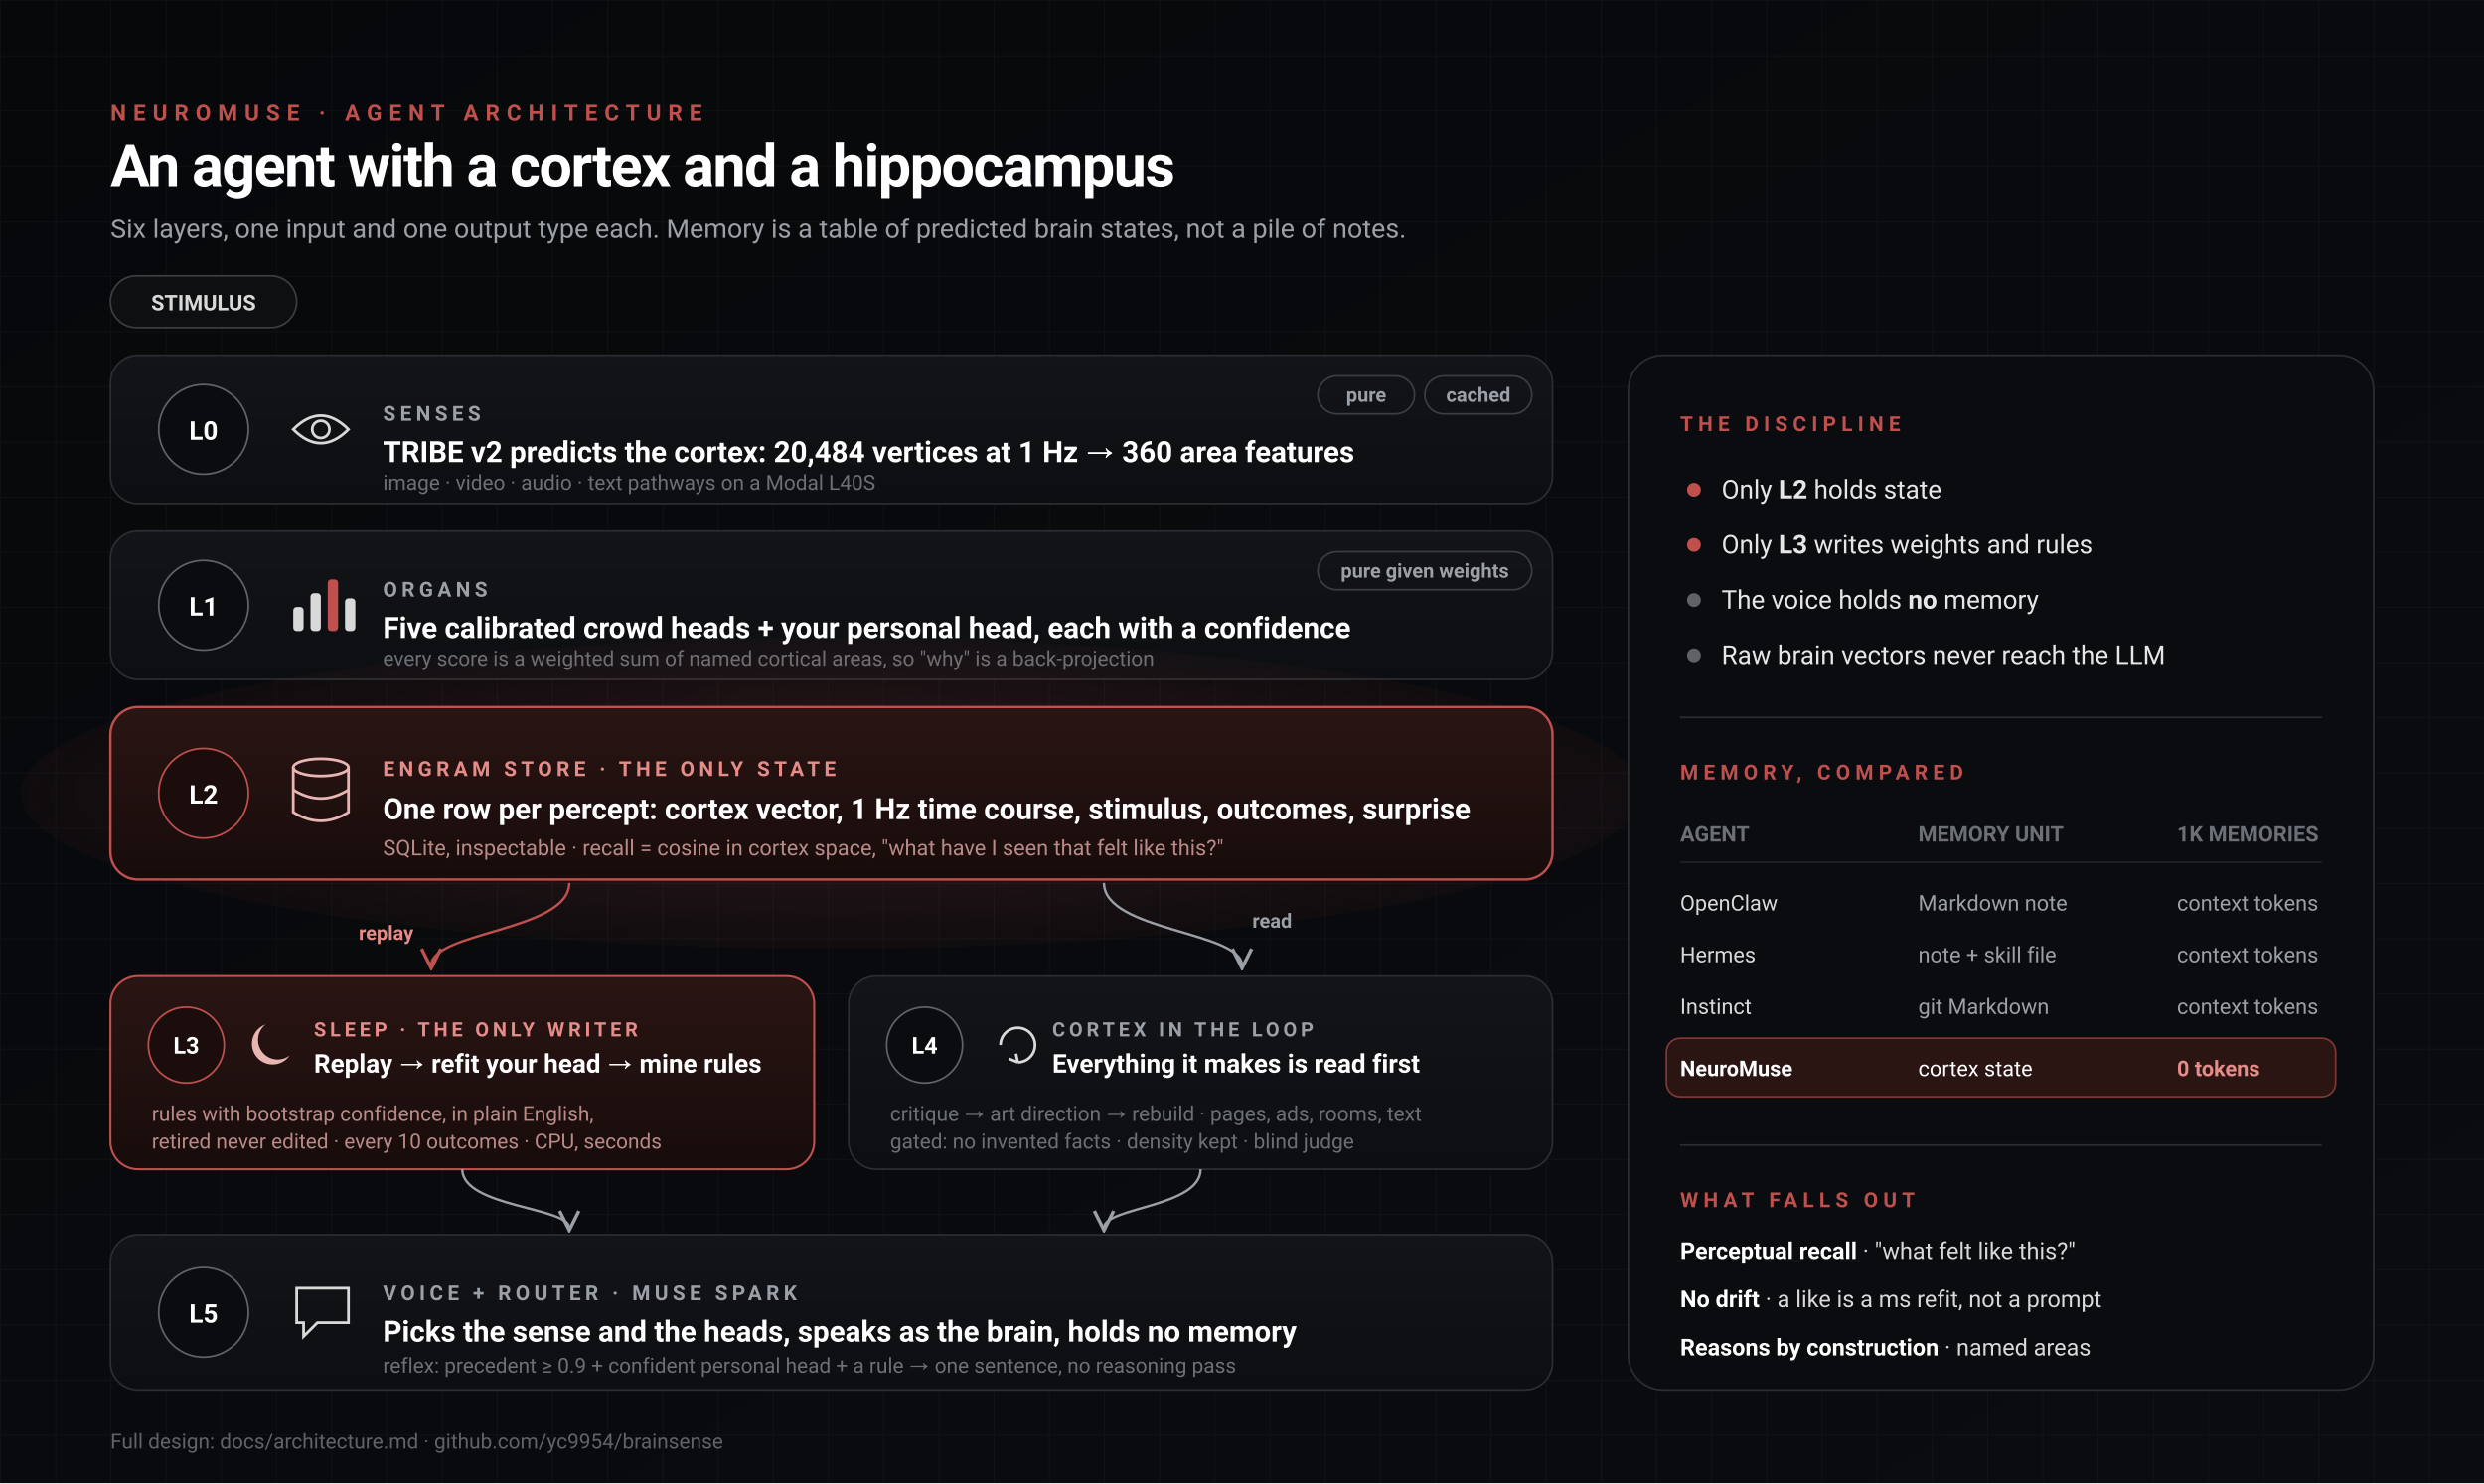
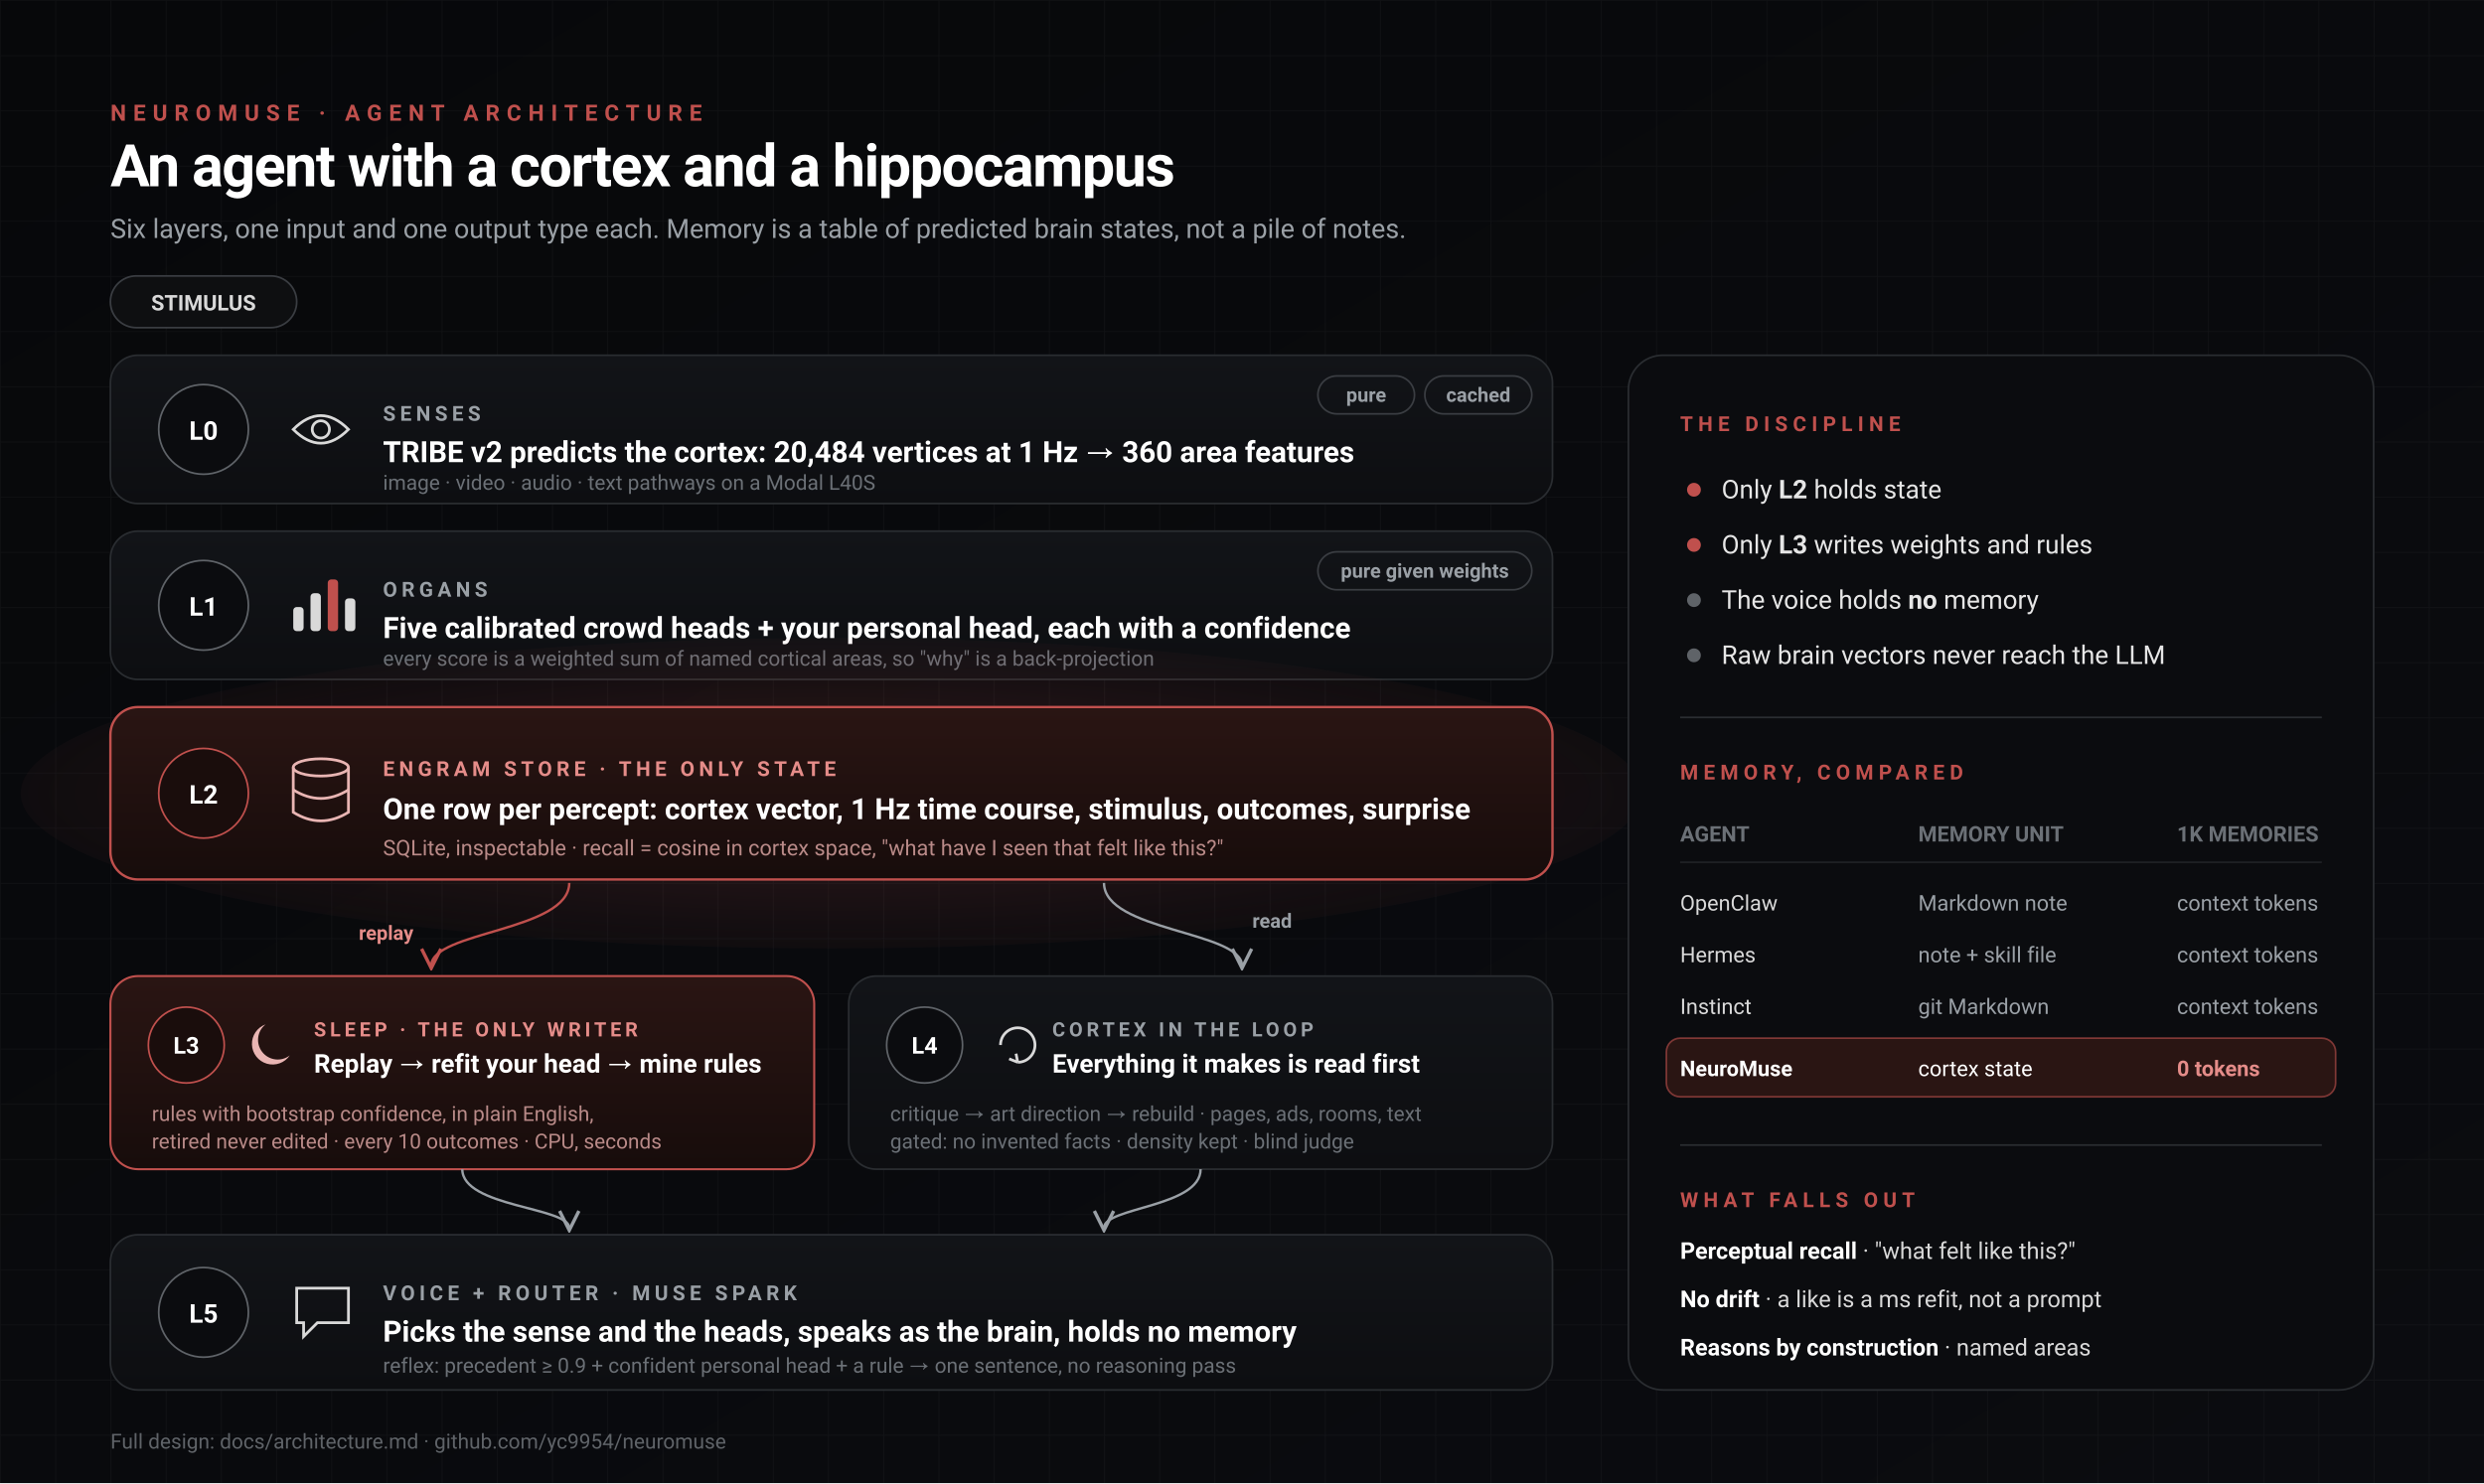
<svg xmlns="http://www.w3.org/2000/svg" width="1440" height="860" viewBox="0 0 1440 860" font-family="-apple-system, BlinkMacSystemFont, 'SF Pro Display', 'Segoe UI', Roboto, Helvetica, Arial, sans-serif">
  <defs>
    <linearGradient id="bg" x1="0" y1="0" x2="1" y2="1">
      <stop offset="0" stop-color="#07080A" />
      <stop offset="1" stop-color="#0B0C10" />
    </linearGradient>
    <radialGradient id="glow" cx="0.5" cy="0.5" r="0.6">
      <stop offset="0" stop-color="#C0504D" stop-opacity="0.22" />
      <stop offset="1" stop-color="#C0504D" stop-opacity="0" />
    </radialGradient>
    <linearGradient id="card" x1="0" y1="0" x2="0" y2="1">
      <stop offset="0" stop-color="#121418" />
      <stop offset="1" stop-color="#0D0E11" />
    </linearGradient>
    <linearGradient id="cardRed" x1="0" y1="0" x2="0" y2="1">
      <stop offset="0" stop-color="#2A1513" />
      <stop offset="1" stop-color="#170C0B" />
    </linearGradient>
    <linearGradient id="spine" x1="0" y1="0" x2="0" y2="1">
      <stop offset="0" stop-color="#5f6368" />
      <stop offset="0.45" stop-color="#C0504D" />
      <stop offset="1" stop-color="#5f6368" />
    </linearGradient>
    <pattern id="grid" width="32" height="32" patternUnits="userSpaceOnUse">
      <path d="M32 0H0V32" fill="none" stroke="#ffffff" stroke-opacity="0.035" stroke-width="1" />
    </pattern>
    <marker id="ar" markerWidth="10" markerHeight="10" refX="8" refY="5" orient="auto">
      <path d="M1,1 L9,5 L1,9" fill="none" stroke="#9AA0A6" stroke-width="1.4" />
    </marker>
    <marker id="arR" markerWidth="10" markerHeight="10" refX="8" refY="5" orient="auto">
      <path d="M1,1 L9,5 L1,9" fill="none" stroke="#C0504D" stroke-width="1.4" />
    </marker>
  </defs>
  <rect width="1440" height="860" fill="url(#bg)" />
  <rect width="1440" height="860" fill="url(#grid)" />
  <text x="64" y="70" fill="#C0504D" font-size="13" letter-spacing="4" font-weight="600">NEUROMUSE · AGENT ARCHITECTURE</text>
  <text x="64" y="108" fill="#FFFFFF" font-size="34" font-weight="700" letter-spacing="-0.8">An agent with a cortex and a hippocampus</text>
  <text x="64" y="138" fill="#9AA0A6" font-size="15.5">Six layers, one input and one output type each. Memory is a table of predicted brain states, not a pile of notes.</text>
  <line x1="118" y1="196" x2="118" y2="780" stroke="url(#spine)" stroke-width="2" stroke-dasharray="2 6" stroke-linecap="round" />
  <g>
    <rect x="64" y="160" width="108" height="30" rx="15" fill="#0E0F11" stroke="#3A3D42" />
    <text x="118" y="180" fill="#D9D9D9" font-size="12.5" text-anchor="middle" font-weight="600">STIMULUS</text>
  </g>
  <g transform="translate(64,206)">
    <rect width="836" height="86" rx="16" fill="url(#card)" stroke="#2A2D31" />
    <circle cx="54" cy="43" r="26" fill="#0B0C0F" stroke="#5f6368" />
    <text x="54" y="49" fill="#FFFFFF" font-size="15" font-weight="700" text-anchor="middle">L0</text>
    <g transform="translate(106,27)" stroke="#D9D9D9" fill="none" stroke-width="1.6">
      <path d="M0,16 Q16,0 32,16 Q16,32 0,16 Z" />
      <circle cx="16" cy="16" r="5" />
    </g>
    <text x="158" y="38" fill="#9AA0A6" font-size="12" letter-spacing="2.5" font-weight="600">SENSES</text>
    <text x="158" y="62" fill="#FFFFFF" font-size="17" font-weight="600">TRIBE v2 predicts the cortex: 20,484 vertices at 1 Hz → 360 area features</text>
    <g font-size="11.5" font-weight="600">
      <rect x="700" y="12" width="56" height="22" rx="11" fill="none" stroke="#3A3D42" />
      <text x="728" y="27" fill="#9AA0A6" text-anchor="middle">pure</text>
      <rect x="762" y="12" width="62" height="22" rx="11" fill="none" stroke="#3A3D42" />
      <text x="793" y="27" fill="#9AA0A6" text-anchor="middle">cached</text>
    </g>
    <text x="158" y="78" fill="#6b7076" font-size="12">image · video · audio · text pathways on a Modal L40S</text>
  </g>
  <g transform="translate(64,308)">
    <rect width="836" height="86" rx="16" fill="url(#card)" stroke="#2A2D31" />
    <circle cx="54" cy="43" r="26" fill="#0B0C0F" stroke="#5f6368" />
    <text x="54" y="49" fill="#FFFFFF" font-size="15" font-weight="700" text-anchor="middle">L1</text>
    <g transform="translate(106,28)" fill="#D9D9D9">
      <rect x="0" y="16" width="6" height="14" rx="2" />
      <rect x="10" y="8" width="6" height="22" rx="2" />
      <rect x="20" y="0" width="6" height="30" rx="2" fill="#C0504D" />
      <rect x="30" y="11" width="6" height="19" rx="2" />
    </g>
    <text x="158" y="38" fill="#9AA0A6" font-size="12" letter-spacing="2.5" font-weight="600">ORGANS</text>
    <text x="158" y="62" fill="#FFFFFF" font-size="17" font-weight="600">Five calibrated crowd heads + your personal head, each with a confidence</text>
    <g font-size="11.5" font-weight="600">
      <rect x="700" y="12" width="124" height="22" rx="11" fill="none" stroke="#3A3D42" />
      <text x="762" y="27" fill="#9AA0A6" text-anchor="middle">pure given weights</text>
    </g>
    <text x="158" y="78" fill="#6b7076" font-size="12">every score is a weighted sum of named cortical areas, so "why" is a back-projection</text>
  </g>
  <g transform="translate(64,410)">
    <ellipse cx="418" cy="50" rx="470" ry="90" fill="url(#glow)" />
    <rect width="836" height="100" rx="16" fill="url(#cardRed)" stroke="#C0504D" stroke-width="1.4" />
    <circle cx="54" cy="50" r="26" fill="#1A0D0C" stroke="#C0504D" />
    <text x="54" y="56" fill="#FFFFFF" font-size="15" font-weight="700" text-anchor="middle">L2</text>
    <g transform="translate(106,30)" stroke="#E9B5B3" fill="none" stroke-width="1.6">
      <ellipse cx="16" cy="5" rx="16" ry="5" />
      <path d="M0,5 V31 Q16,41 32,31 V5" />
      <path d="M0,18 Q16,28 32,18" />
    </g>
    <text x="158" y="40" fill="#E58C89" font-size="12" letter-spacing="2.5" font-weight="700">ENGRAM STORE · THE ONLY STATE</text>
    <text x="158" y="65" fill="#FFFFFF" font-size="17" font-weight="600">One row per percept: cortex vector, 1 Hz time course, stimulus, outcomes, surprise</text>
    <text x="158" y="86" fill="#B98a88" font-size="12.5">SQLite, inspectable · recall = cosine in cortex space, "what have I seen that felt like this?"</text>
  </g>
  <path d="M330 512 C330 540 250 540 250 560" fill="none" stroke="#C0504D" stroke-width="1.4" marker-end="url(#arR)" />
  <path d="M640 512 C640 540 720 540 720 560" fill="none" stroke="#9AA0A6" stroke-width="1.4" marker-end="url(#ar)" />
  <text x="208" y="545" fill="#E58C89" font-size="11.5" font-weight="600">replay</text>
  <text x="726" y="538" fill="#9AA0A6" font-size="11.5" font-weight="600">read</text>
  <g transform="translate(64,566)">
    <rect width="408" height="112" rx="16" fill="url(#cardRed)" stroke="#C0504D" stroke-width="1.2" />
    <circle cx="44" cy="40" r="22" fill="#1A0D0C" stroke="#C0504D" />
    <text x="44" y="45" fill="#FFFFFF" font-size="13.5" font-weight="700" text-anchor="middle">L3</text>
    <path d="M90 28 a12 12 0 1 0 14 18 a9 9 0 1 1 -14 -18 z" fill="#E9B5B3" />
    <text x="118" y="35" fill="#E58C89" font-size="11.5" letter-spacing="2.2" font-weight="700">SLEEP · THE ONLY WRITER</text>
    <text x="118" y="56" fill="#FFFFFF" font-size="15" font-weight="600">Replay → refit your head → mine rules</text>
    <text x="24" y="84" fill="#B98a88" font-size="12">rules with bootstrap confidence, in plain English,</text>
    <text x="24" y="100" fill="#B98a88" font-size="12">retired never edited · every 10 outcomes · CPU, seconds</text>
  </g>
  <g transform="translate(492,566)">
    <rect width="408" height="112" rx="16" fill="url(#card)" stroke="#2A2D31" />
    <circle cx="44" cy="40" r="22" fill="#0B0C0F" stroke="#5f6368" />
    <text x="44" y="45" fill="#FFFFFF" font-size="13.5" font-weight="700" text-anchor="middle">L4</text>
    <g transform="translate(84,26)" fill="none" stroke="#D9D9D9" stroke-width="1.6">
      <path d="M4,14 A10,10 0 1 1 14,24" />
      <path d="M14,24 l-5,-2 M14,24 l-1,-5" />
    </g>
    <text x="118" y="35" fill="#9AA0A6" font-size="11.5" letter-spacing="2.2" font-weight="600">CORTEX IN THE LOOP</text>
    <text x="118" y="56" fill="#FFFFFF" font-size="15" font-weight="600">Everything it makes is read first</text>
    <text x="24" y="84" fill="#6b7076" font-size="12">critique → art direction → rebuild · pages, ads, rooms, text</text>
    <text x="24" y="100" fill="#6b7076" font-size="12">gated: no invented facts · density kept · blind judge</text>
  </g>
  <path d="M268 678 C268 700 330 700 330 712" fill="none" stroke="#9AA0A6" stroke-width="1.4" marker-end="url(#ar)" />
  <path d="M696 678 C696 700 640 700 640 712" fill="none" stroke="#9AA0A6" stroke-width="1.4" marker-end="url(#ar)" />
  <g transform="translate(64,716)">
    <rect width="836" height="90" rx="16" fill="url(#card)" stroke="#2A2D31" />
    <circle cx="54" cy="45" r="26" fill="#0B0C0F" stroke="#5f6368" />
    <text x="54" y="51" fill="#FFFFFF" font-size="15" font-weight="700" text-anchor="middle">L5</text>
    <g transform="translate(106,29)" fill="none" stroke="#D9D9D9" stroke-width="1.6">
      <path d="M2,2 H32 V22 H14 L6,30 V22 H2 Z" />
    </g>
    <text x="158" y="38" fill="#9AA0A6" font-size="12" letter-spacing="2.5" font-weight="600">VOICE + ROUTER · MUSE SPARK</text>
    <text x="158" y="62" fill="#FFFFFF" font-size="17" font-weight="600">Picks the sense and the heads, speaks as the brain, holds no memory</text>
    <text x="158" y="80" fill="#6b7076" font-size="12">reflex: precedent ≥ 0.9 + confident personal head + a rule → one sentence, no reasoning pass</text>
  </g>
  <g transform="translate(944,206)">
    <rect width="432" height="600" rx="20" fill="#0B0C0F" stroke="#2A2D31" />
    <text x="30" y="44" fill="#C0504D" font-size="12" letter-spacing="3" font-weight="700">THE DISCIPLINE</text>
    <g font-size="15" fill="#E6E6E6">
      <circle cx="38" cy="78" r="4" fill="#C0504D" />
      <text x="54" y="83">Only <tspan font-weight="700">L2</tspan> holds state</text>
      <circle cx="38" cy="110" r="4" fill="#C0504D" />
      <text x="54" y="115">Only <tspan font-weight="700">L3</tspan> writes weights and rules</text>
      <circle cx="38" cy="142" r="4" fill="#5f6368" />
      <text x="54" y="147">The voice holds <tspan font-weight="700">no</tspan> memory</text>
      <circle cx="38" cy="174" r="4" fill="#5f6368" />
      <text x="54" y="179">Raw brain vectors never reach the LLM</text>
    </g>
    <line x1="30" y1="210" x2="402" y2="210" stroke="#2A2D31" />
    <text x="30" y="246" fill="#C0504D" font-size="12" letter-spacing="3" font-weight="700">MEMORY, COMPARED</text>
    <g font-size="12.5">
      <text x="30" y="282" fill="#6b7076" font-weight="600">AGENT</text>
      <text x="168" y="282" fill="#6b7076" font-weight="600">MEMORY UNIT</text>
      <text x="318" y="282" fill="#6b7076" font-weight="600">1K MEMORIES</text>
      <line x1="30" y1="294" x2="402" y2="294" stroke="#1f2125" />
      <text x="30" y="322" fill="#D9D9D9">OpenClaw</text>
      <text x="168" y="322" fill="#9AA0A6">Markdown note</text>
      <text x="318" y="322" fill="#9AA0A6">context tokens</text>
      <text x="30" y="352" fill="#D9D9D9">Hermes</text>
      <text x="168" y="352" fill="#9AA0A6">note + skill file</text>
      <text x="318" y="352" fill="#9AA0A6">context tokens</text>
      <text x="30" y="382" fill="#D9D9D9">Instinct</text>
      <text x="168" y="382" fill="#9AA0A6">git Markdown</text>
      <text x="318" y="382" fill="#9AA0A6">context tokens</text>
      <rect x="22" y="396" width="388" height="34" rx="8" fill="#2A1513" stroke="#C0504D" stroke-opacity="0.6" />
      <text x="30" y="418" fill="#FFFFFF" font-weight="700">NeuroMuse</text>
      <text x="168" y="418" fill="#FFFFFF">cortex state</text>
      <text x="318" y="418" fill="#E58C89" font-weight="700">0 tokens</text>
    </g>
    <line x1="30" y1="458" x2="402" y2="458" stroke="#2A2D31" />
    <text x="30" y="494" fill="#C0504D" font-size="12" letter-spacing="3" font-weight="700">WHAT FALLS OUT</text>
    <g font-size="13.5" fill="#D9D9D9">
      <text x="30" y="524">
        <tspan font-weight="700" fill="#fff">Perceptual recall</tspan> · "what felt like this?"</text>
      <text x="30" y="552">
        <tspan font-weight="700" fill="#fff">No drift</tspan> · a like is a ms refit, not a prompt</text>
      <text x="30" y="580">
        <tspan font-weight="700" fill="#fff">Reasons by construction</tspan> · named areas</text>
    </g>
  </g>
-   <text x="64" y="840" fill="#5f6368" font-size="12">Full design: docs/architecture.md · github.com/yc9954/brainsense</text>
+   <text x="64" y="840" fill="#5f6368" font-size="12">Full design: docs/architecture.md · github.com/yc9954/neuromuse</text>
</svg>
